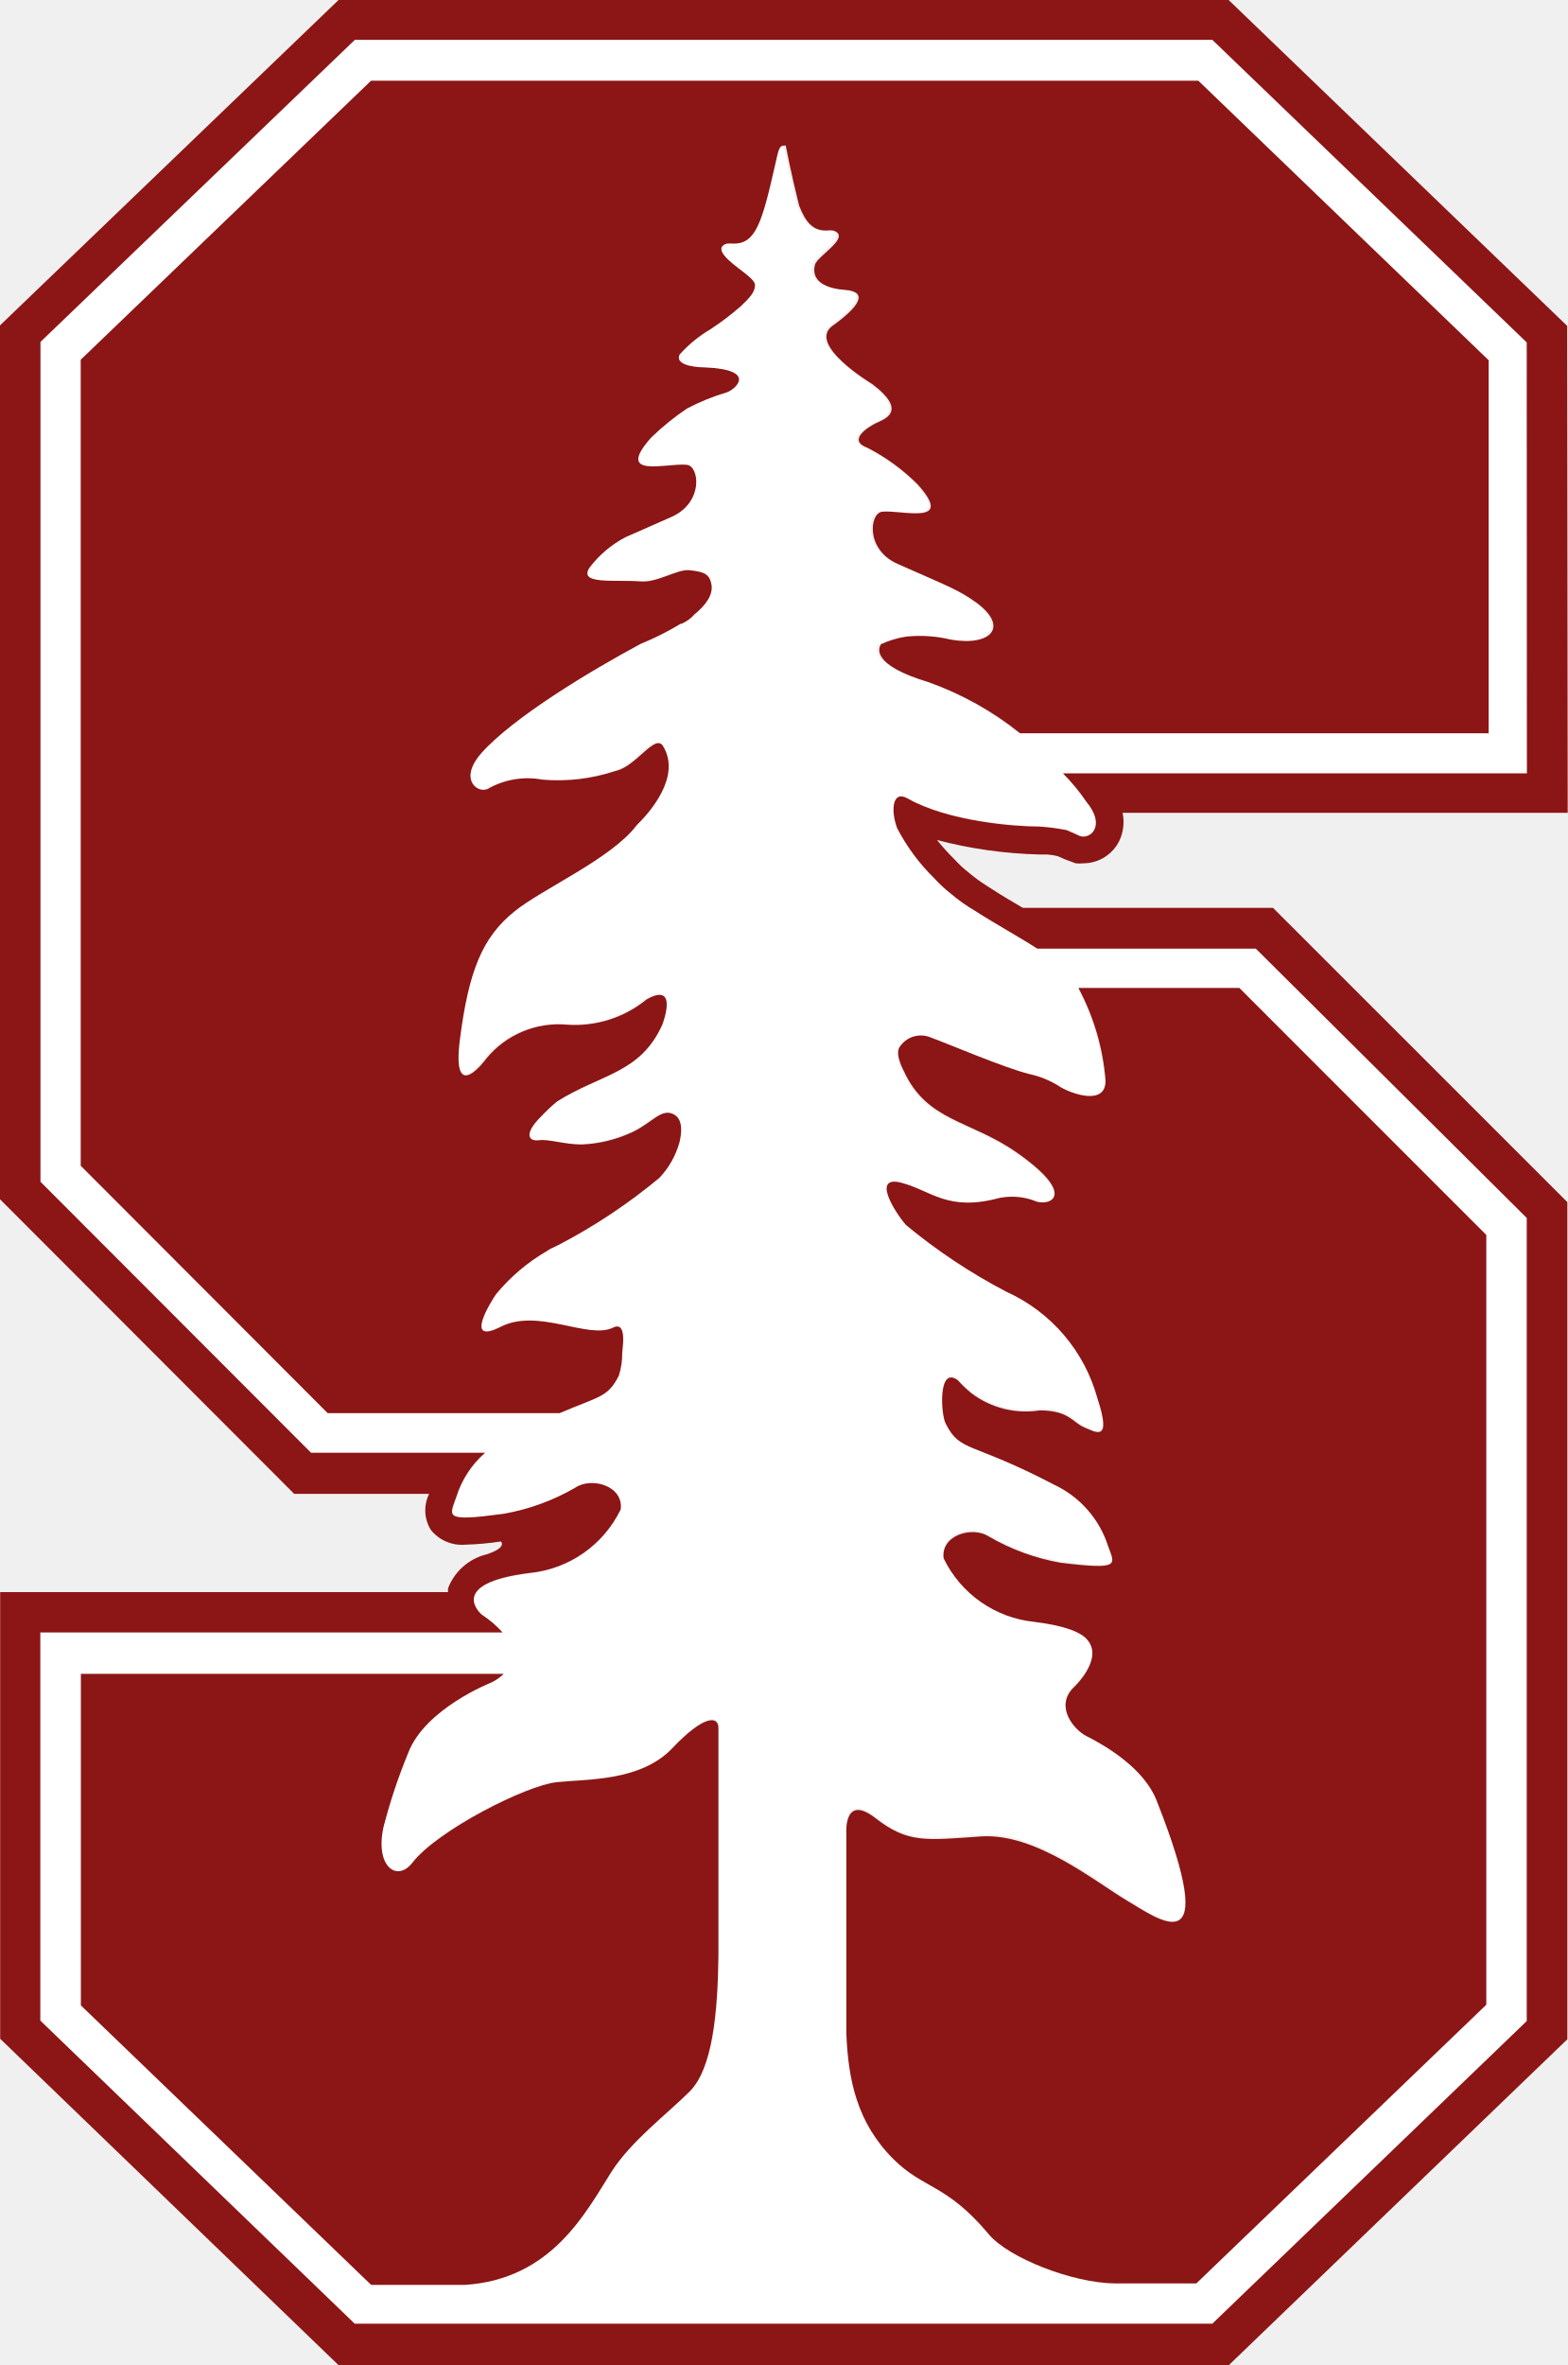
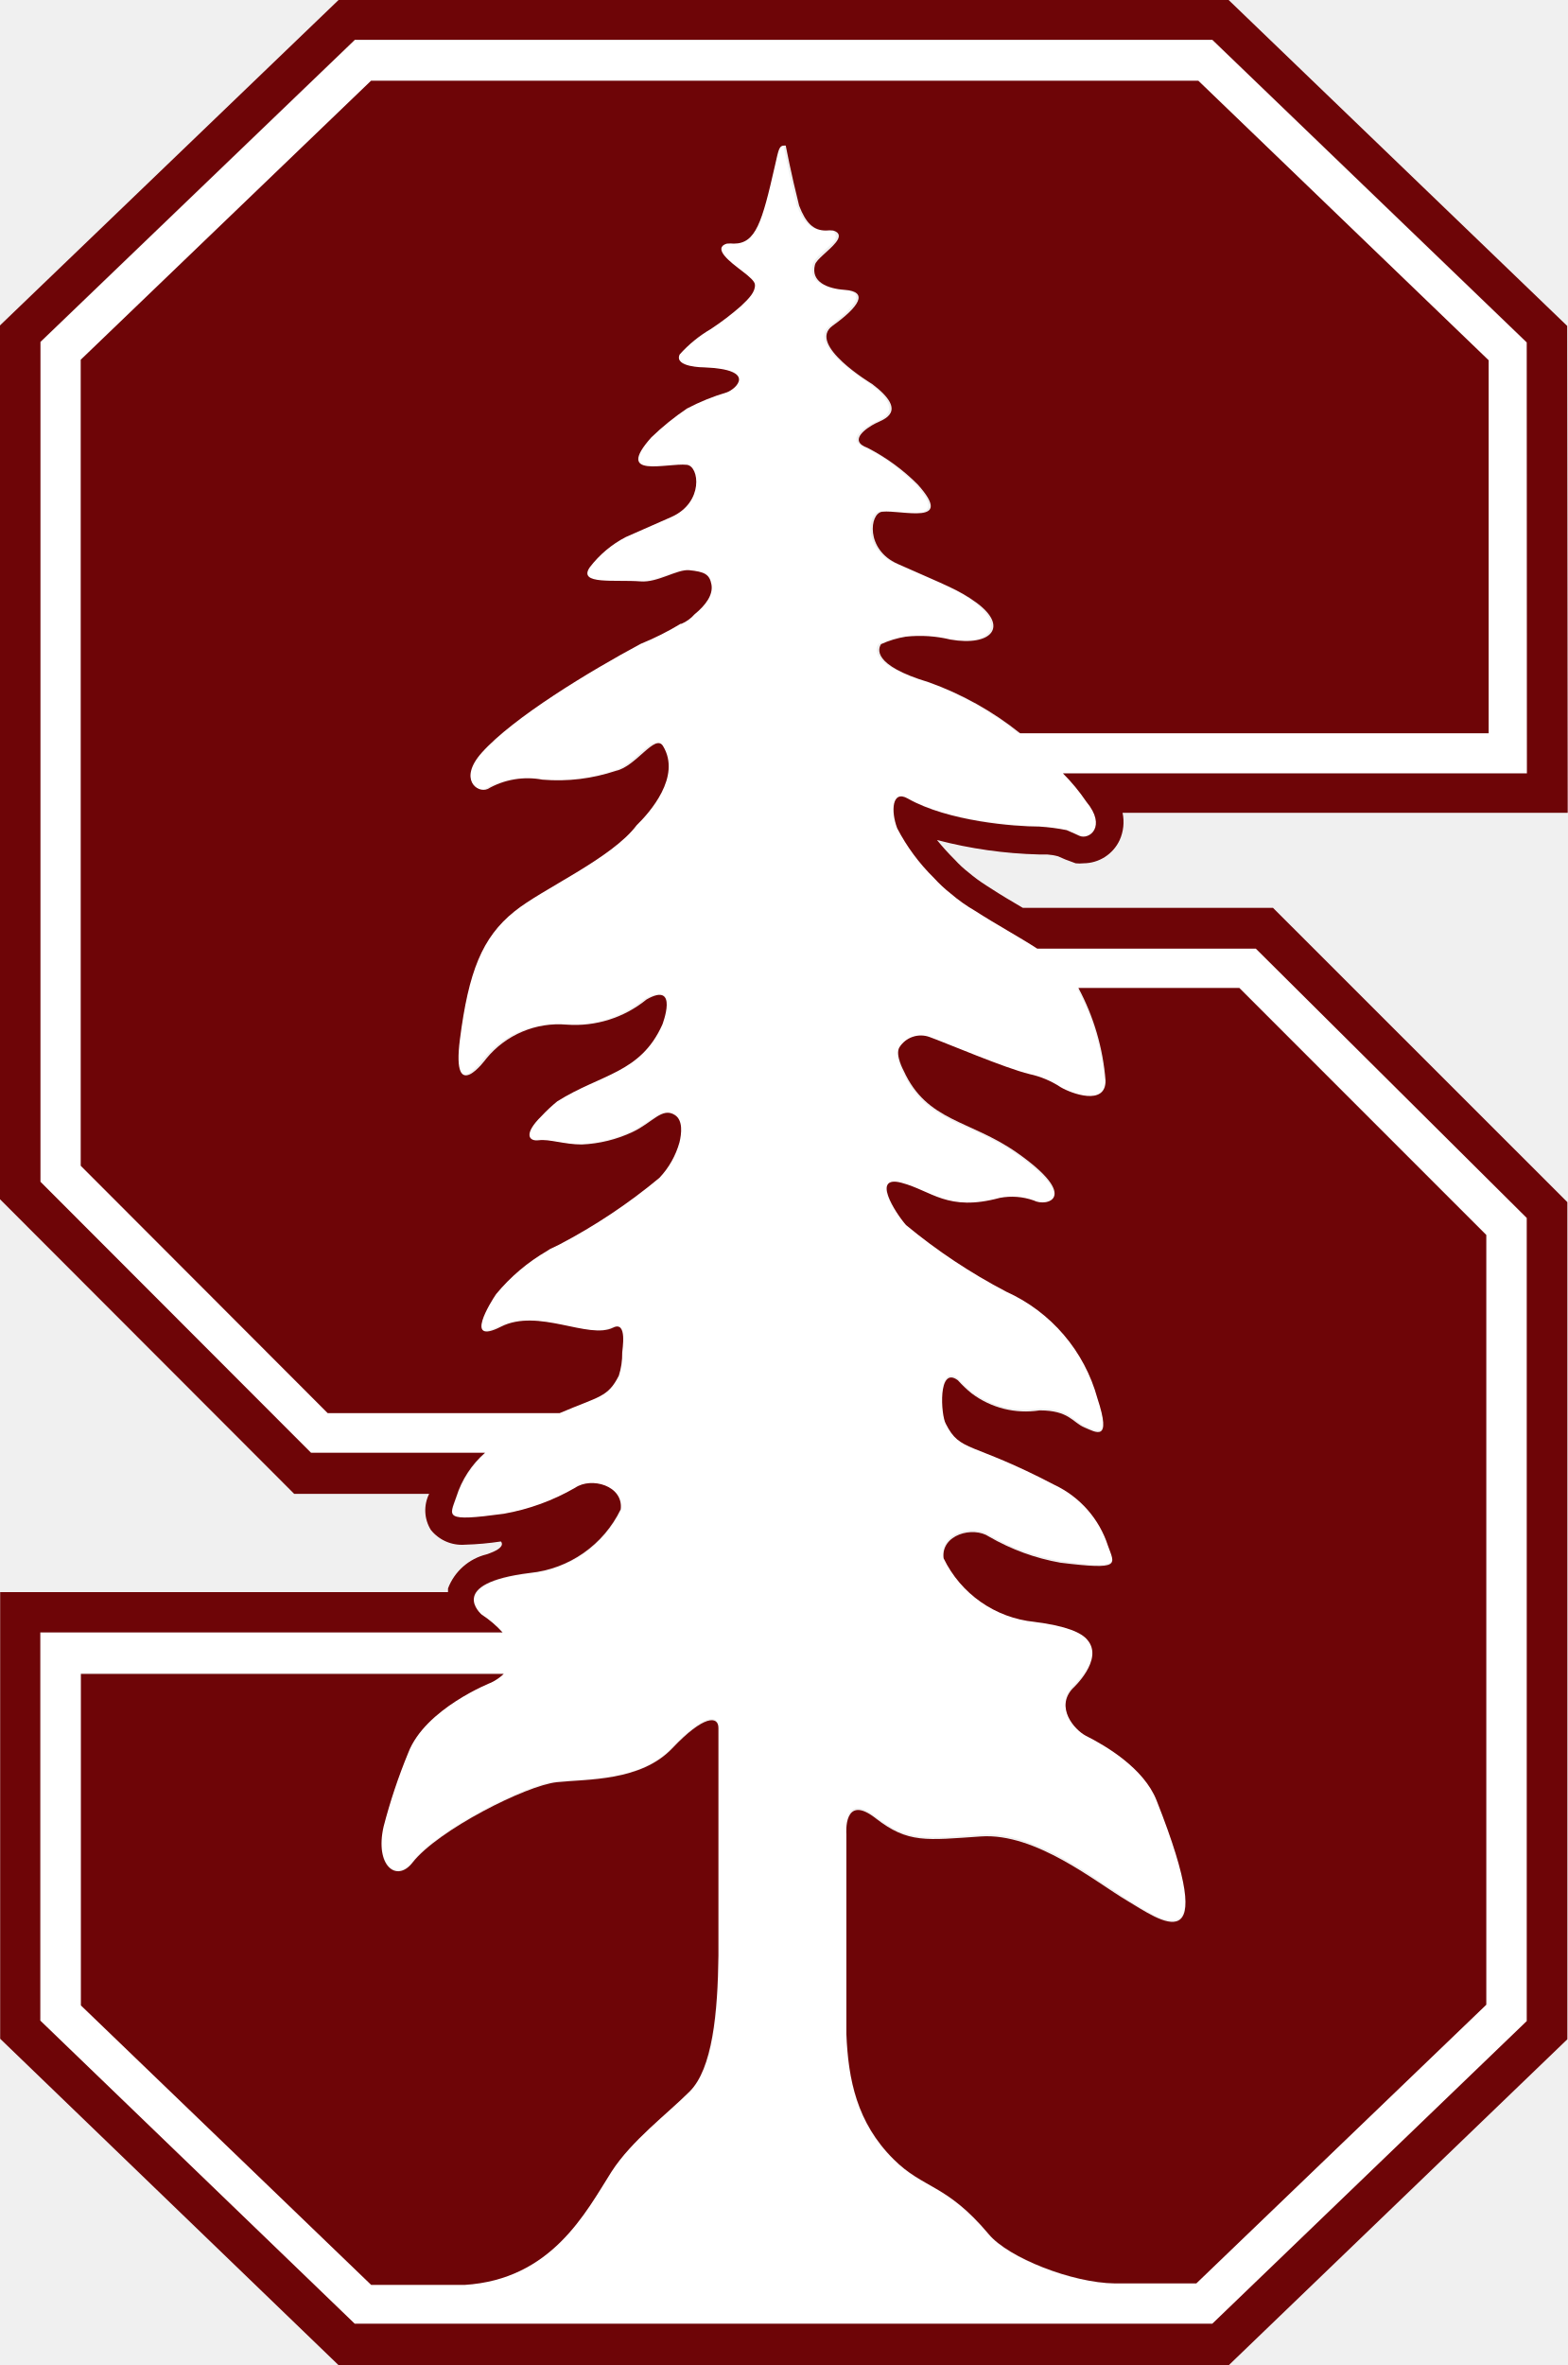
<svg xmlns="http://www.w3.org/2000/svg" id="Layer_2" data-name="Layer 2" viewBox="0 0 92.21 139.11">
  <defs>
-     <style>.cls-1{fill:#fff;}.cls-2{fill:#8c1515;}</style>
+     <style>.cls-1{fill:#fff;}.cls-2{fill:#6E0507;}</style>
  </defs>
  <path class="cls-1" d="M346.38,346.54l-18.5-17.8H277.43l-18.5,17.77v49.4l15.92,15.94h10.27a5.72,5.72,0,0,0-1.69,2.59c-.4,1.12-.81,1.44,2.79,1a12.82,12.82,0,0,0,4.2-1.53c1-.64,2.85-.12,2.68,1.27a6.68,6.68,0,0,1-5.34,3.74c-5,.62-2.84,2.45-2.84,2.45a6.2,6.2,0,0,1,1.23,1.05h-27.2v22.88l18.5,17.83h50.46l18.5-17.8V398l-15.93-15.92H317.59c-1-.67-2.41-1.42-3.67-2.23h0a9.55,9.55,0,0,1-1.41-1,8.2,8.2,0,0,1-1-.93,11.61,11.61,0,0,1-2.17-2.87c-.41-1-.32-2.28.62-1.75,2.38,1.35,6.29,1.6,7.74,1.65a11.86,11.86,0,0,1,1.61.21c.29.11.74.33.74.33.58.25,1.65-.55.42-2a11.49,11.49,0,0,0-1.37-1.67h27.3Zm-47.55,84.81v1.15h0v8.85c0,3.46-.29,6.64-1.69,8s-3.41,2.88-4.6,4.72c-1.57,2.42-3.49,6.34-8.66,6.59h-5.49L261.3,444.25v-19.5H286.2a2.89,2.89,0,0,1-.74.51s-3.85,1.52-4.88,4.13a33.37,33.37,0,0,0-1.45,4.34h0c-.53,2.33.77,3.31,1.7,2.12,1.49-1.91,6.69-4.56,8.49-4.73s4.94,0,6.8-2,2.71-1.91,2.71-1.19v3.11C298.83,431.2,298.83,431.3,298.83,431.35ZM309.54,396c1.79.47,2.71,1.72,5.78.89a3.82,3.82,0,0,1,2,.15c.78.4,2.81-.15-1-2.82-2.77-1.94-5.28-1.78-6.65-4.81,0,0-.5-.91-.26-1.36h0a1.49,1.49,0,0,1,1.79-.62c.95.34,4.43,1.83,5.88,2.18a5.39,5.39,0,0,1,1.83.77c.65.39,2.65,1.11,2.64-.38a13.87,13.87,0,0,0-1.6-5.46h9.46L344,399v45.25l-17.08,16.44h-4.8c-2.5,0-6.26-1.51-7.41-2.89-2.5-3-3.84-2.65-5.61-4.42-2.16-2.16-2.66-4.7-2.77-7.36v-11.9s-.19-2.41,1.72-.92,3,1.32,6.2,1.07,6.75,2.64,8.6,3.78,5.62,4,1.73-5.9c-.75-1.91-3-3.23-4.16-3.8-.71-.38-1.76-1.68-.79-2.77,0,0,1.93-1.71.88-2.87-.34-.42-1.21-.83-3.11-1.06a6.68,6.68,0,0,1-5.35-3.74c-.17-1.39,1.73-1.91,2.68-1.27a12.87,12.87,0,0,0,4.2,1.53c3.6.49,3.19.17,2.79-1a6,6,0,0,0-3.15-3.58c-4.95-2.59-5.53-1.89-6.39-3.59-.24-.49-.48-3.44.71-2.56l0,0a6.77,6.77,0,0,0,.81.77,5.29,5.29,0,0,0,4,1c1.73,0,1.93.67,2.63,1s1.63.9.77-1.71a9.69,9.69,0,0,0-5.36-6.27,33.72,33.72,0,0,1-5.9-3.92C309.21,397.68,307.75,395.5,309.54,396ZM344,369.47l-27.57,0a18.62,18.62,0,0,0-5.37-3c-3.36-1-3-2-2.81-2.24a5.78,5.78,0,0,1,1.46-.44,7.65,7.65,0,0,1,2.63.17c2.41.42,3.44-.77,1.51-2.18-1-.76-1.69-1-4.62-2.27-1.92-.85-1.65-3-.91-3.07,1.16-.12,4.29.86,2.09-1.6a11.78,11.78,0,0,0-2.94-2.15c-1.23-.47,0-1.21.44-1.44s2-.66-.18-2.32c0,0-3.84-2.33-2.33-3.43s2.15-2,.71-2.11c-1-.07-2-.44-1.75-1.47.06-.36.93-1,1.23-1.32s.05-.65-.16-.7a1.81,1.81,0,0,0-.41,0c-.76,0-1.2-.44-1.59-1.46-.47-1.87-.79-3.54-.79-3.54h-.07c-.33,0-.35.21-.57,1.21-.75,3.3-1.12,4.56-2.41,4.56a2.17,2.17,0,0,0-.41,0c-.21.06-.54.23-.15.7.53.66,1.78,1.25,1.8,1.72s-.32.79-.82,1.25a16.17,16.17,0,0,1-1.77,1.35,7.61,7.61,0,0,0-1.84,1.5c-.35.8,1.44.76,1.44.76,3.18.12,1.85,1.29,1.33,1.47a12.91,12.91,0,0,0-2.34.95,15.47,15.47,0,0,0-2.1,1.7c-2.2,2.47.92,1.49,2.09,1.61.75.08,1,2.23-.91,3.07l-2.68,1.18a6.36,6.36,0,0,0-2.12,1.78c-.73,1.05,1.48.71,3,.83,1,.08,2.15-.73,2.86-.66.89.09,1.16.28,1.3.84s-.29,1.22-1,1.76a2.11,2.11,0,0,1-.76.55l-.05,0a16.47,16.47,0,0,1-2.35,1.18c-3,1.62-7.51,4.33-9.36,6.41-1.38,1.55-.25,2.4.35,2.13a4.72,4.72,0,0,1,3.23-.55,10.69,10.69,0,0,0,4.32-.52h0c1.17-.25,2.31-2.21,2.77-1.46,1.1,1.81-.79,3.93-1.55,4.66-1.47,2-5.55,3.74-7.19,5.07-1.91,1.54-2.69,3.56-3.21,7.53s1.55,1.13,1.55,1.13a5.51,5.51,0,0,1,4.74-2,6.65,6.65,0,0,0,4.69-1.48c1.94-1.1.93,1.48.93,1.48-1.29,2.87-3.6,2.89-6.18,4.51a9.31,9.31,0,0,0-.93.87c-1.09,1.07-.74,1.51-.15,1.42s1.53.28,2.52.25a7.8,7.8,0,0,0,3-.74c1.15-.5,1.74-1.44,2.47-1,.49.31.4,1.11.28,1.61a5,5,0,0,1-1.18,2.09,33.54,33.54,0,0,1-5.9,3.93l-.54.26-.17.11a11.13,11.13,0,0,0-3,2.54c-.31.45-1.92,3,.28,1.92s5.15.78,6.61.05c.86-.42.56,1.31.53,1.47a4.26,4.26,0,0,1-.2,1.36c-.65,1.28-1.14,1.2-3.48,2.2H275.83L261.3,394.93V347.52l17.08-16.41h48.55L344,347.55Z" transform="translate(-256.55 -326.36)" />
  <path class="cls-2" d="M309.86,398.42a33.72,33.72,0,0,0,5.9,3.92,9.69,9.69,0,0,1,5.36,6.27c.86,2.61-.08,2-.77,1.71s-.9-1-2.63-1a5.29,5.29,0,0,1-4-1,6.77,6.77,0,0,1-.81-.77l0,0c-1.19-.89-1,2.07-.71,2.56.86,1.7,1.44,1,6.39,3.59a6,6,0,0,1,3.15,3.58c.4,1.12.81,1.44-2.79,1a12.87,12.87,0,0,1-4.2-1.53c-.95-.64-2.85-.12-2.68,1.27a6.68,6.68,0,0,0,5.35,3.74c1.9.24,2.77.64,3.11,1.06,1,1.17-.88,2.87-.88,2.87-1,1.1.08,2.39.79,2.77,1.16.58,3.41,1.9,4.16,3.8,3.9,9.86.13,7-1.73,5.9s-5.38-4-8.6-3.78-4.29.42-6.2-1.07-1.72.92-1.72.92V446c.11,2.67.61,5.21,2.77,7.36,1.77,1.77,3.11,1.44,5.61,4.42,1.15,1.38,4.9,2.86,7.41,2.89h4.8L344,444.28V399l-14.53-14.53H320a13.87,13.87,0,0,1,1.6,5.46c0,1.49-2,.76-2.64.38a5.39,5.39,0,0,0-1.83-.77c-1.45-.35-4.93-1.84-5.88-2.18a1.49,1.49,0,0,0-1.79.62h0c-.24.45.26,1.36.26,1.36,1.37,3,3.88,2.88,6.65,4.81,3.8,2.66,1.76,3.22,1,2.82a3.82,3.82,0,0,0-2-.15c-3.07.83-4-.42-5.78-.89S309.21,397.68,309.86,398.42Z" transform="translate(-256.55 -326.36)" />
  <path class="cls-2" d="M292.53,454.1c1.18-1.83,3.27-3.39,4.6-4.72s1.65-4.58,1.69-8V432.5h0v-1.15s0-.15,0-.27V428c0-.72-.85-.77-2.71,1.19s-5,1.81-6.8,2-7,2.82-8.49,4.73c-.92,1.19-2.23.21-1.7-2.12h0a33.37,33.37,0,0,1,1.45-4.34c1-2.61,4.88-4.13,4.88-4.13a2.89,2.89,0,0,0,.74-.51H261.31v19.5l17.08,16.44h5.49C289,460.44,291,456.52,292.53,454.1Z" transform="translate(-256.55 -326.36)" />
  <path class="cls-2" d="M278.38,331.11,261.3,347.52v47.41l14.53,14.55h13.65c2.34-1,2.83-.92,3.48-2.2a4.26,4.26,0,0,0,.2-1.36c0-.16.32-1.89-.53-1.47-1.46.72-4.4-1.17-6.61-.05s-.59-1.47-.28-1.92a11.13,11.13,0,0,1,3-2.54l.17-.11.54-.26a33.54,33.54,0,0,0,5.9-3.93,5,5,0,0,0,1.18-2.09c.12-.5.22-1.3-.28-1.61-.74-.47-1.32.46-2.47,1a7.8,7.8,0,0,1-3,.74c-1,0-1.93-.33-2.52-.25s-.94-.35.15-1.42a9.31,9.31,0,0,1,.93-.87c2.58-1.62,4.89-1.64,6.18-4.51,0,0,1-2.58-.93-1.48a6.65,6.65,0,0,1-4.69,1.48,5.51,5.51,0,0,0-4.74,2s-2.06,2.84-1.55-1.13,1.3-6,3.21-7.53c1.64-1.33,5.72-3.11,7.19-5.07.76-.74,2.65-2.86,1.55-4.66-.46-.75-1.59,1.21-2.77,1.46h0a10.69,10.69,0,0,1-4.32.52,4.72,4.72,0,0,0-3.23.55c-.6.27-1.73-.58-.35-2.13,1.86-2.08,6.34-4.79,9.36-6.41a16.47,16.47,0,0,0,2.35-1.18l.05,0a2.11,2.11,0,0,0,.76-.55c.66-.54,1.11-1.15,1-1.76s-.42-.75-1.3-.84c-.71-.07-1.87.74-2.86.66-1.51-.12-3.72.22-3-.83a6.36,6.36,0,0,1,2.12-1.78l2.68-1.18c1.92-.85,1.65-3,.91-3.07-1.16-.12-4.29.86-2.09-1.61a15.47,15.47,0,0,1,2.1-1.7,12.91,12.91,0,0,1,2.34-.95c.52-.18,1.85-1.35-1.33-1.47,0,0-1.79,0-1.44-.76a7.61,7.61,0,0,1,1.84-1.5,16.17,16.17,0,0,0,1.77-1.35c.49-.46.84-.83.82-1.25s-1.27-1.06-1.8-1.72c-.38-.48-.06-.64.15-.7a2.17,2.17,0,0,1,.41,0c1.29,0,1.66-1.26,2.41-4.56.23-1,.24-1.2.57-1.21h.07s.32,1.68.79,3.54c.39,1,.83,1.47,1.59,1.46a1.81,1.81,0,0,1,.41,0c.21.06.54.22.16.7s-1.16,1-1.23,1.32c-.26,1,.74,1.4,1.75,1.47,1.44.1.84,1-.71,2.11s2.33,3.43,2.33,3.43c2.19,1.66.63,2.09.18,2.32s-1.67,1-.44,1.44a11.78,11.78,0,0,1,2.94,2.15c2.2,2.46-.93,1.48-2.09,1.6-.75.08-1,2.23.91,3.07,2.93,1.3,3.58,1.52,4.62,2.27,1.93,1.41.91,2.6-1.51,2.18a7.65,7.65,0,0,0-2.63-.17,5.78,5.78,0,0,0-1.46.44c-.17.25-.55,1.23,2.81,2.24a18.62,18.62,0,0,1,5.37,3l27.57,0V347.55l-17.08-16.44Z" transform="translate(-256.55 -326.36)" />
  <path class="cls-2" d="M348.76,345.53l-19.92-19.17H276.47L256.55,345.5v51.4l17.31,17.33h7.94a2.18,2.18,0,0,0,.1,2.12,2.34,2.34,0,0,0,2,.87,17.41,17.41,0,0,0,2.12-.19h0s.41.35-.85.76h0a3.25,3.25,0,0,0-2.26,2,2.15,2.15,0,0,0,0,.22H256.56v26.27l19.91,19.2h52.38l19.92-19.17V397.07l-17.32-17.31H316.73c-.65-.38-1.31-.77-1.92-1.17l-.22-.14h0a9.4,9.4,0,0,1-1.05-.77,6.34,6.34,0,0,1-.8-.74l-.06-.06a14.27,14.27,0,0,1-1-1.11,26.3,26.3,0,0,0,6,.85h.48a3.28,3.28,0,0,1,.65.11l.41.18.62.23a2.15,2.15,0,0,0,.46,0,2.36,2.36,0,0,0,2.13-1.37,2.6,2.6,0,0,0,.17-1.6h26.19Zm-2.37,26.32h-27.3a11.49,11.49,0,0,1,1.38,1.67c1.22,1.47.16,2.27-.42,2,0,0-.45-.21-.74-.33a11.86,11.86,0,0,0-1.61-.21c-1.45,0-5.36-.3-7.74-1.65-.93-.53-1,.75-.62,1.75A11.61,11.61,0,0,0,311.5,378a8.2,8.2,0,0,0,1,.93,9.55,9.55,0,0,0,1.41,1h0c1.26.81,2.64,1.56,3.67,2.23h12.86L346.38,398v47.24l-18.5,17.8H277.42l-18.5-17.83V422.38h27.2a6.2,6.2,0,0,0-1.23-1.05s-2.16-1.83,2.84-2.45a6.68,6.68,0,0,0,5.34-3.74c.17-1.4-1.73-1.92-2.68-1.27a12.82,12.82,0,0,1-4.2,1.53c-3.6.49-3.19.17-2.79-1a5.72,5.72,0,0,1,1.69-2.59H274.85l-15.92-15.94v-49.4l18.5-17.77h50.45l18.5,17.8Z" transform="translate(-256.55 -326.36)" />
</svg>
